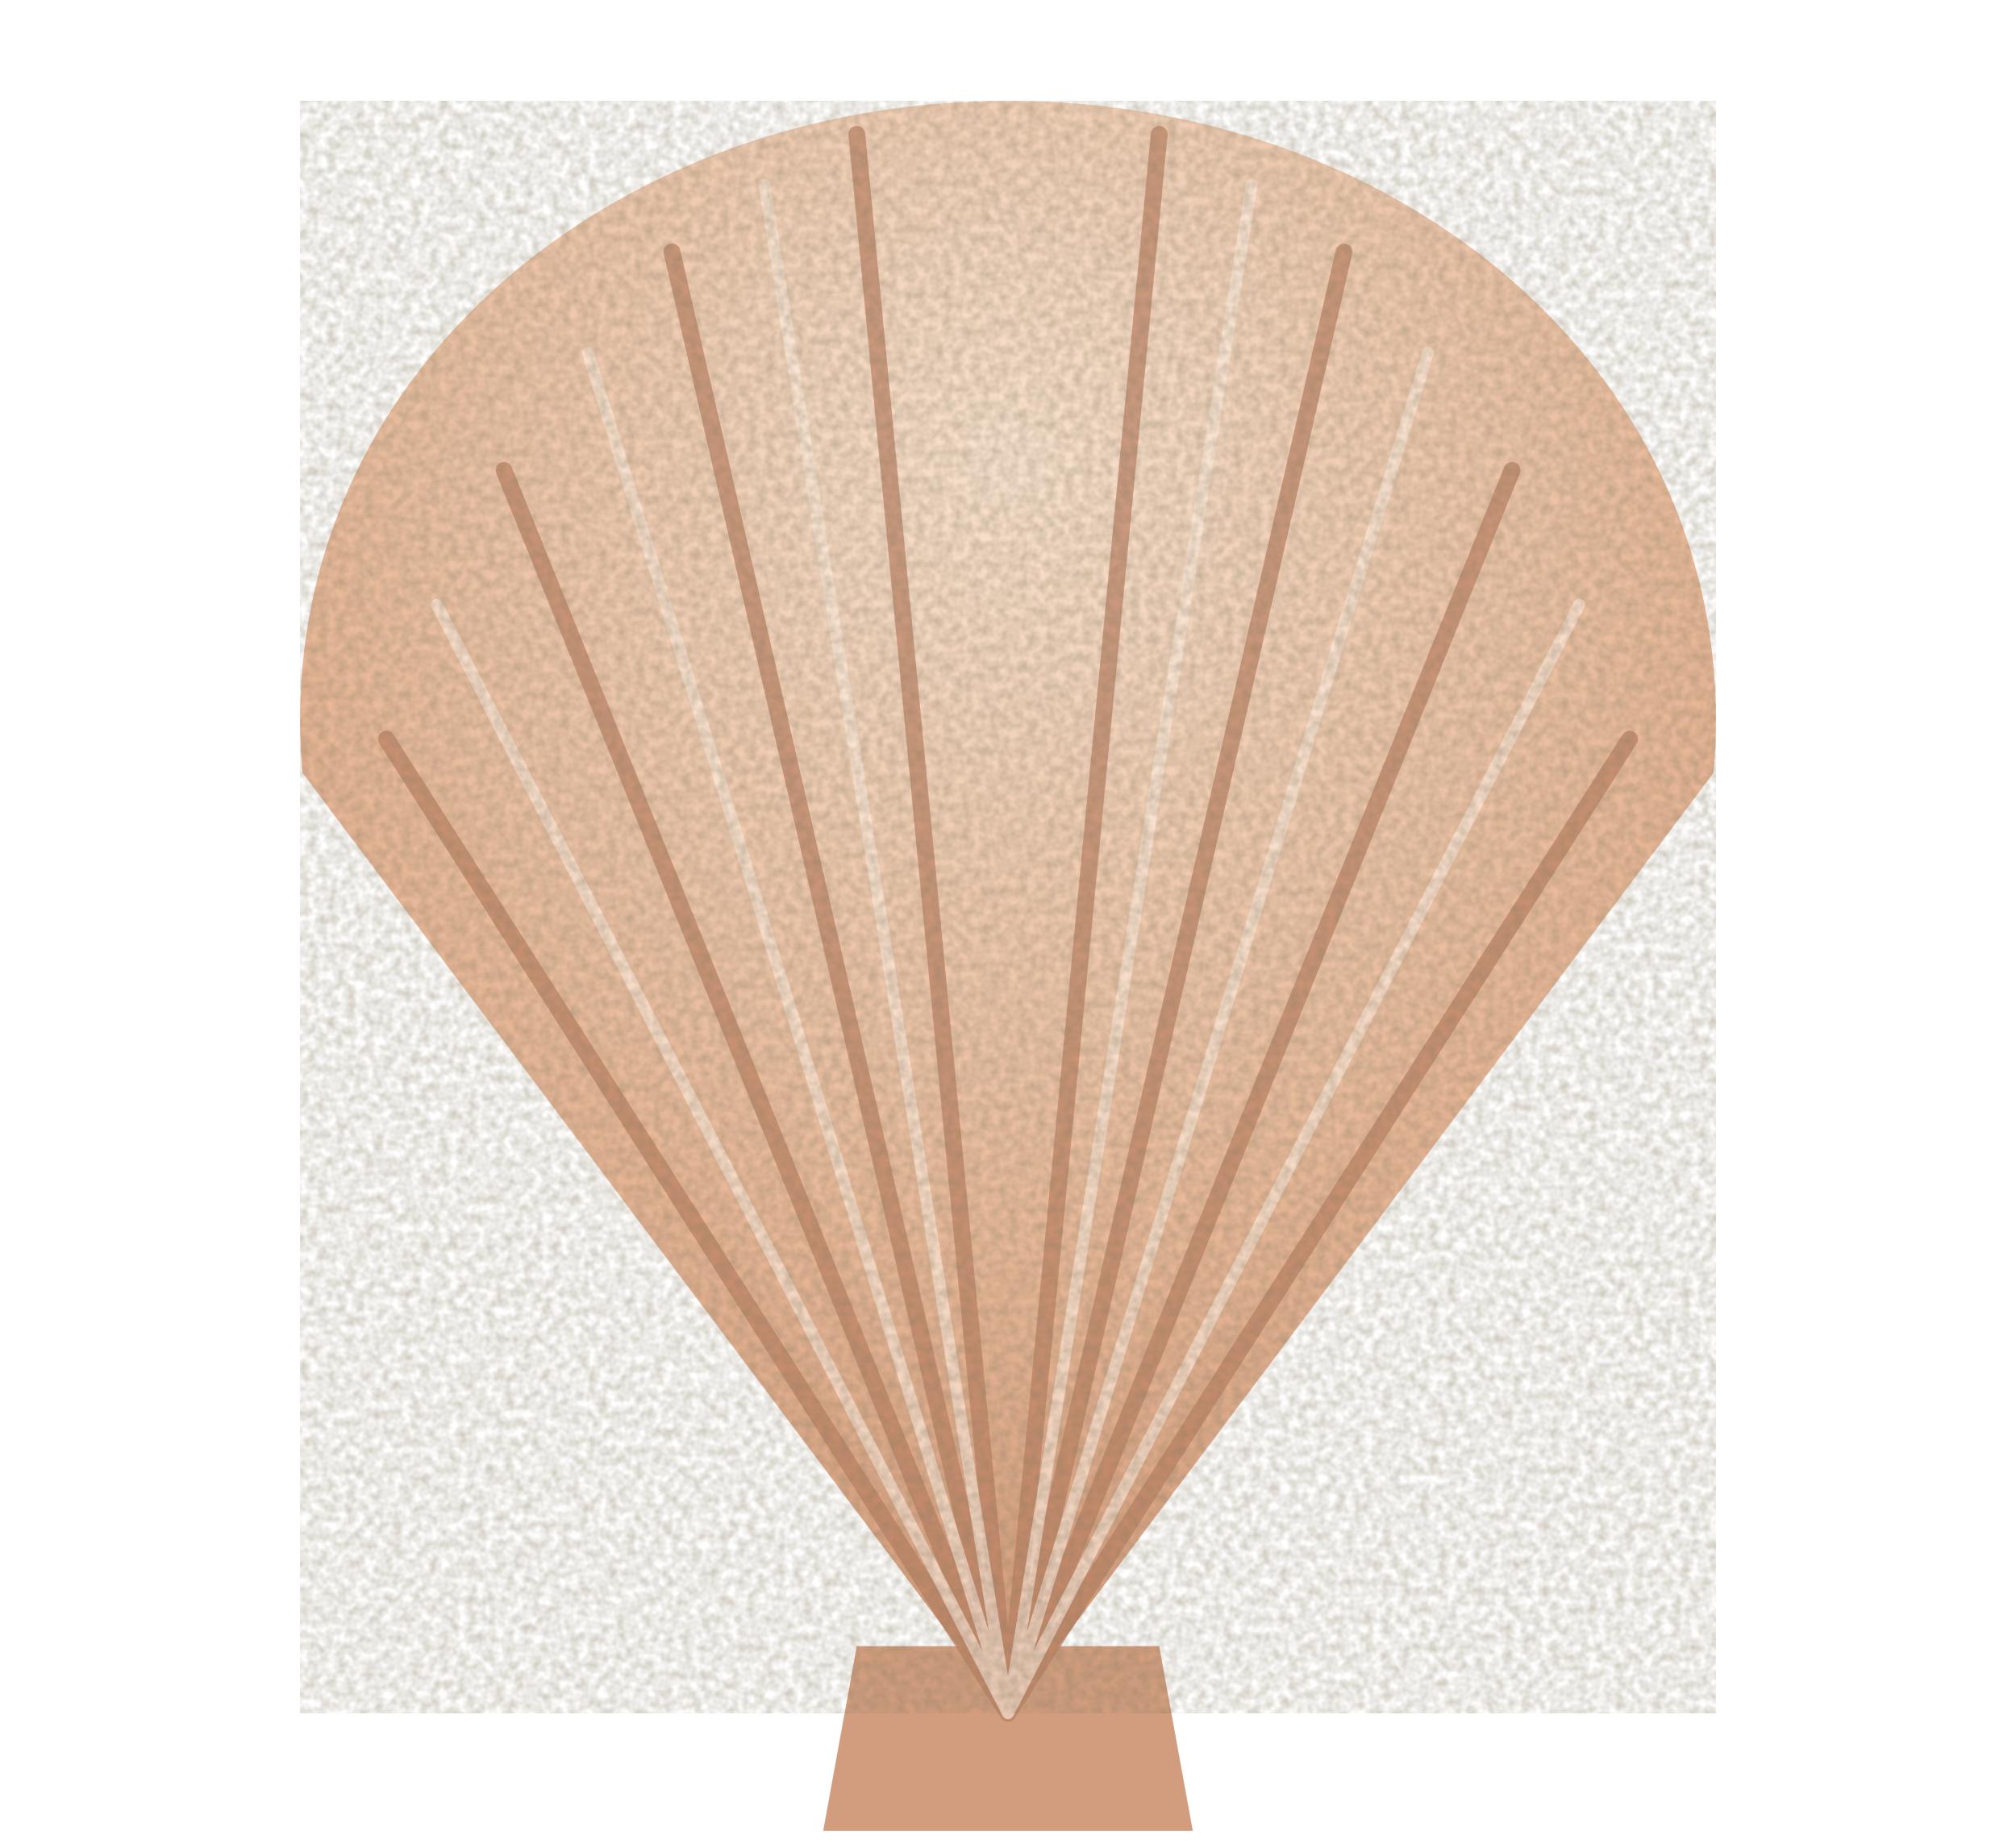
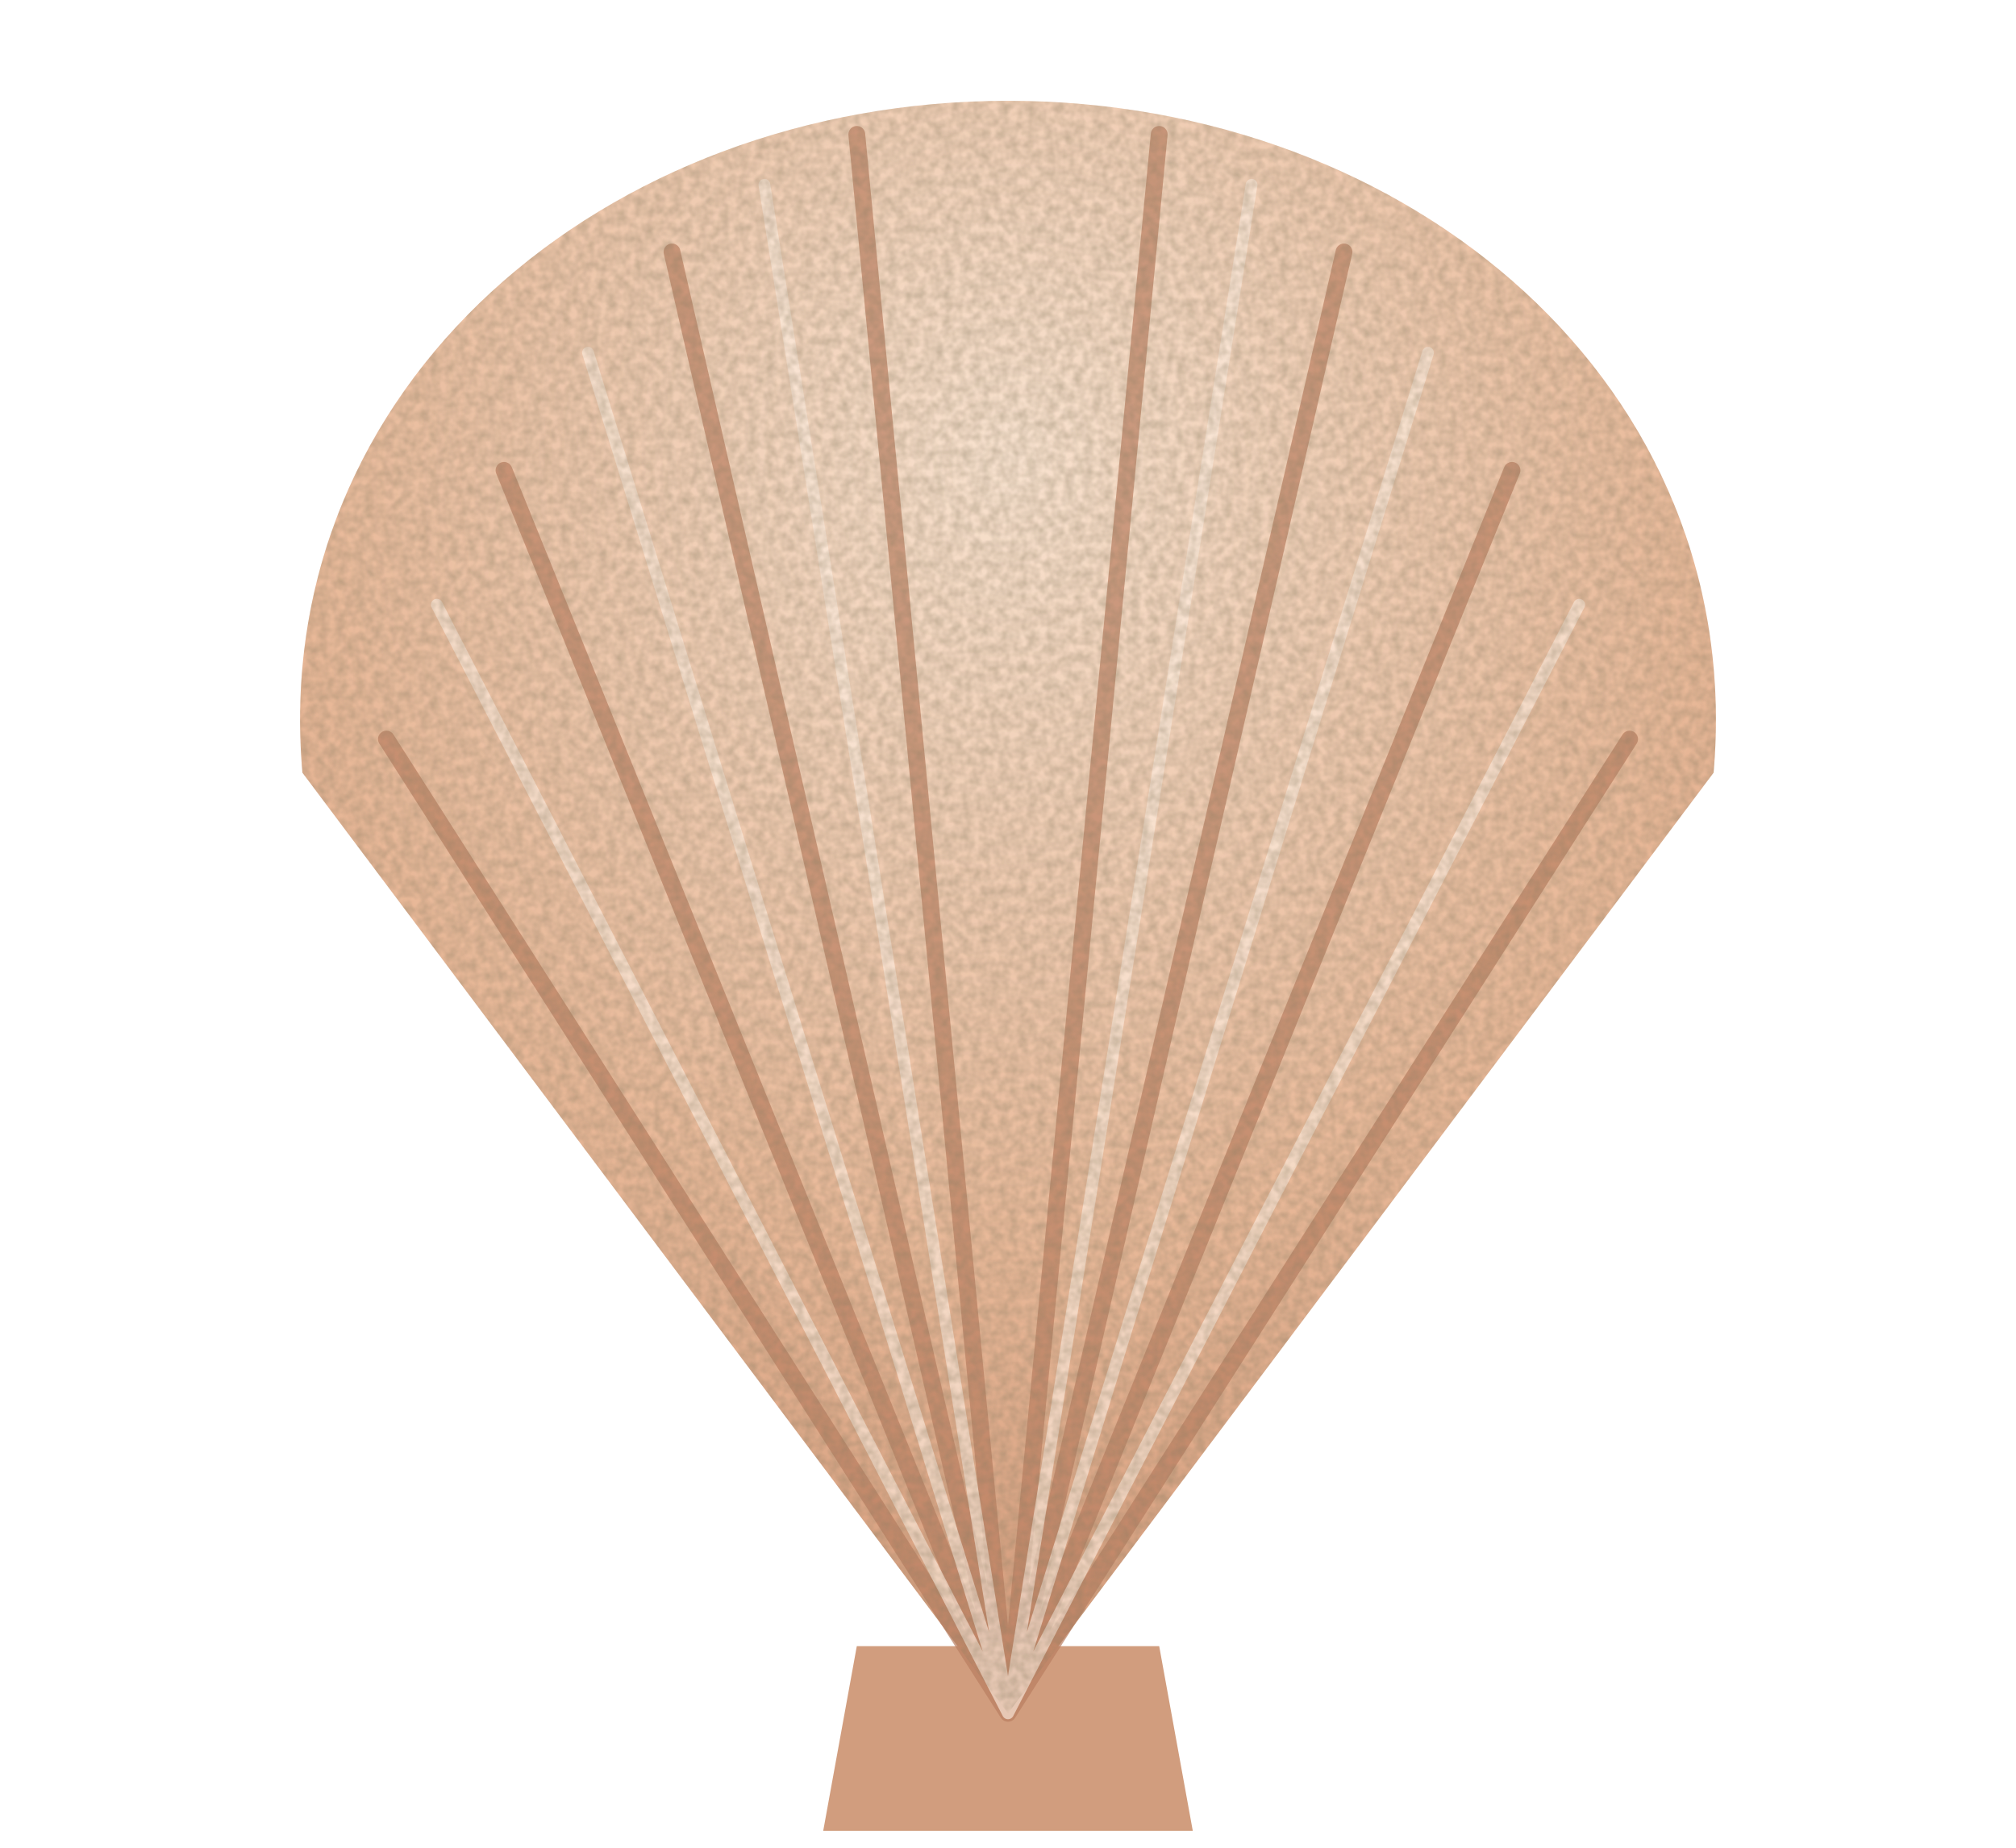
<svg xmlns="http://www.w3.org/2000/svg" viewBox="0 0 240 220">
  <defs>
    <radialGradient id="fsShell" cx="0.5" cy="0.22" r="0.9">
      <stop offset="0" stop-color="#F8E2CF" />
      <stop offset="0.55" stop-color="#E8B898" />
      <stop offset="1" stop-color="#C98C6C" />
    </radialGradient>
    <filter id="fsGrain" x="0" y="0" width="100%" height="100%">
      <feTurbulence type="fractalNoise" baseFrequency="0.9" numOctaves="2" seed="11" stitchTiles="stitch" />
      <feColorMatrix type="matrix" values="0 0 0 0 0.25  0 0 0 0 0.2  0 0 0 0 0.12  0 0 0 0.6 -0.14" />
+       <feComposite in2="SourceGraphic" operator="in" />
    </filter>
  </defs>
  <path d="M98 218 L142 218 L138 196 L102 196 Z" fill="#D19D7E" />
  <path d="M120 204 L36 92 C 32 46 72 12 120 12 C 168 12 208 46 204 92 Z" fill="url(#fsShell)" />
  <path d="M120 204 L46 88 M120 204 L60 56 M120 204 L80 30 M120 204 L102 16 M120 204 L138 16 M120 204 L160 30 M120 204 L180 56 M120 204 L194 88" fill="none" stroke="#B97E60" opacity="0.7" style="stroke-width: 2; stroke-linecap: round" />
  <path d="M120 204 L52 72 M120 204 L70 42 M120 204 L91 22 M120 204 L149 22 M120 204 L170 42 M120 204 L188 72" fill="none" stroke="#FCEBDD" opacity="0.65" style="stroke-width: 1.4; stroke-linecap: round" />
  <path d="M120 204 L36 92 C 32 46 72 12 120 12 C 168 12 208 46 204 92 Z" filter="url(#fsGrain)" />
</svg>
